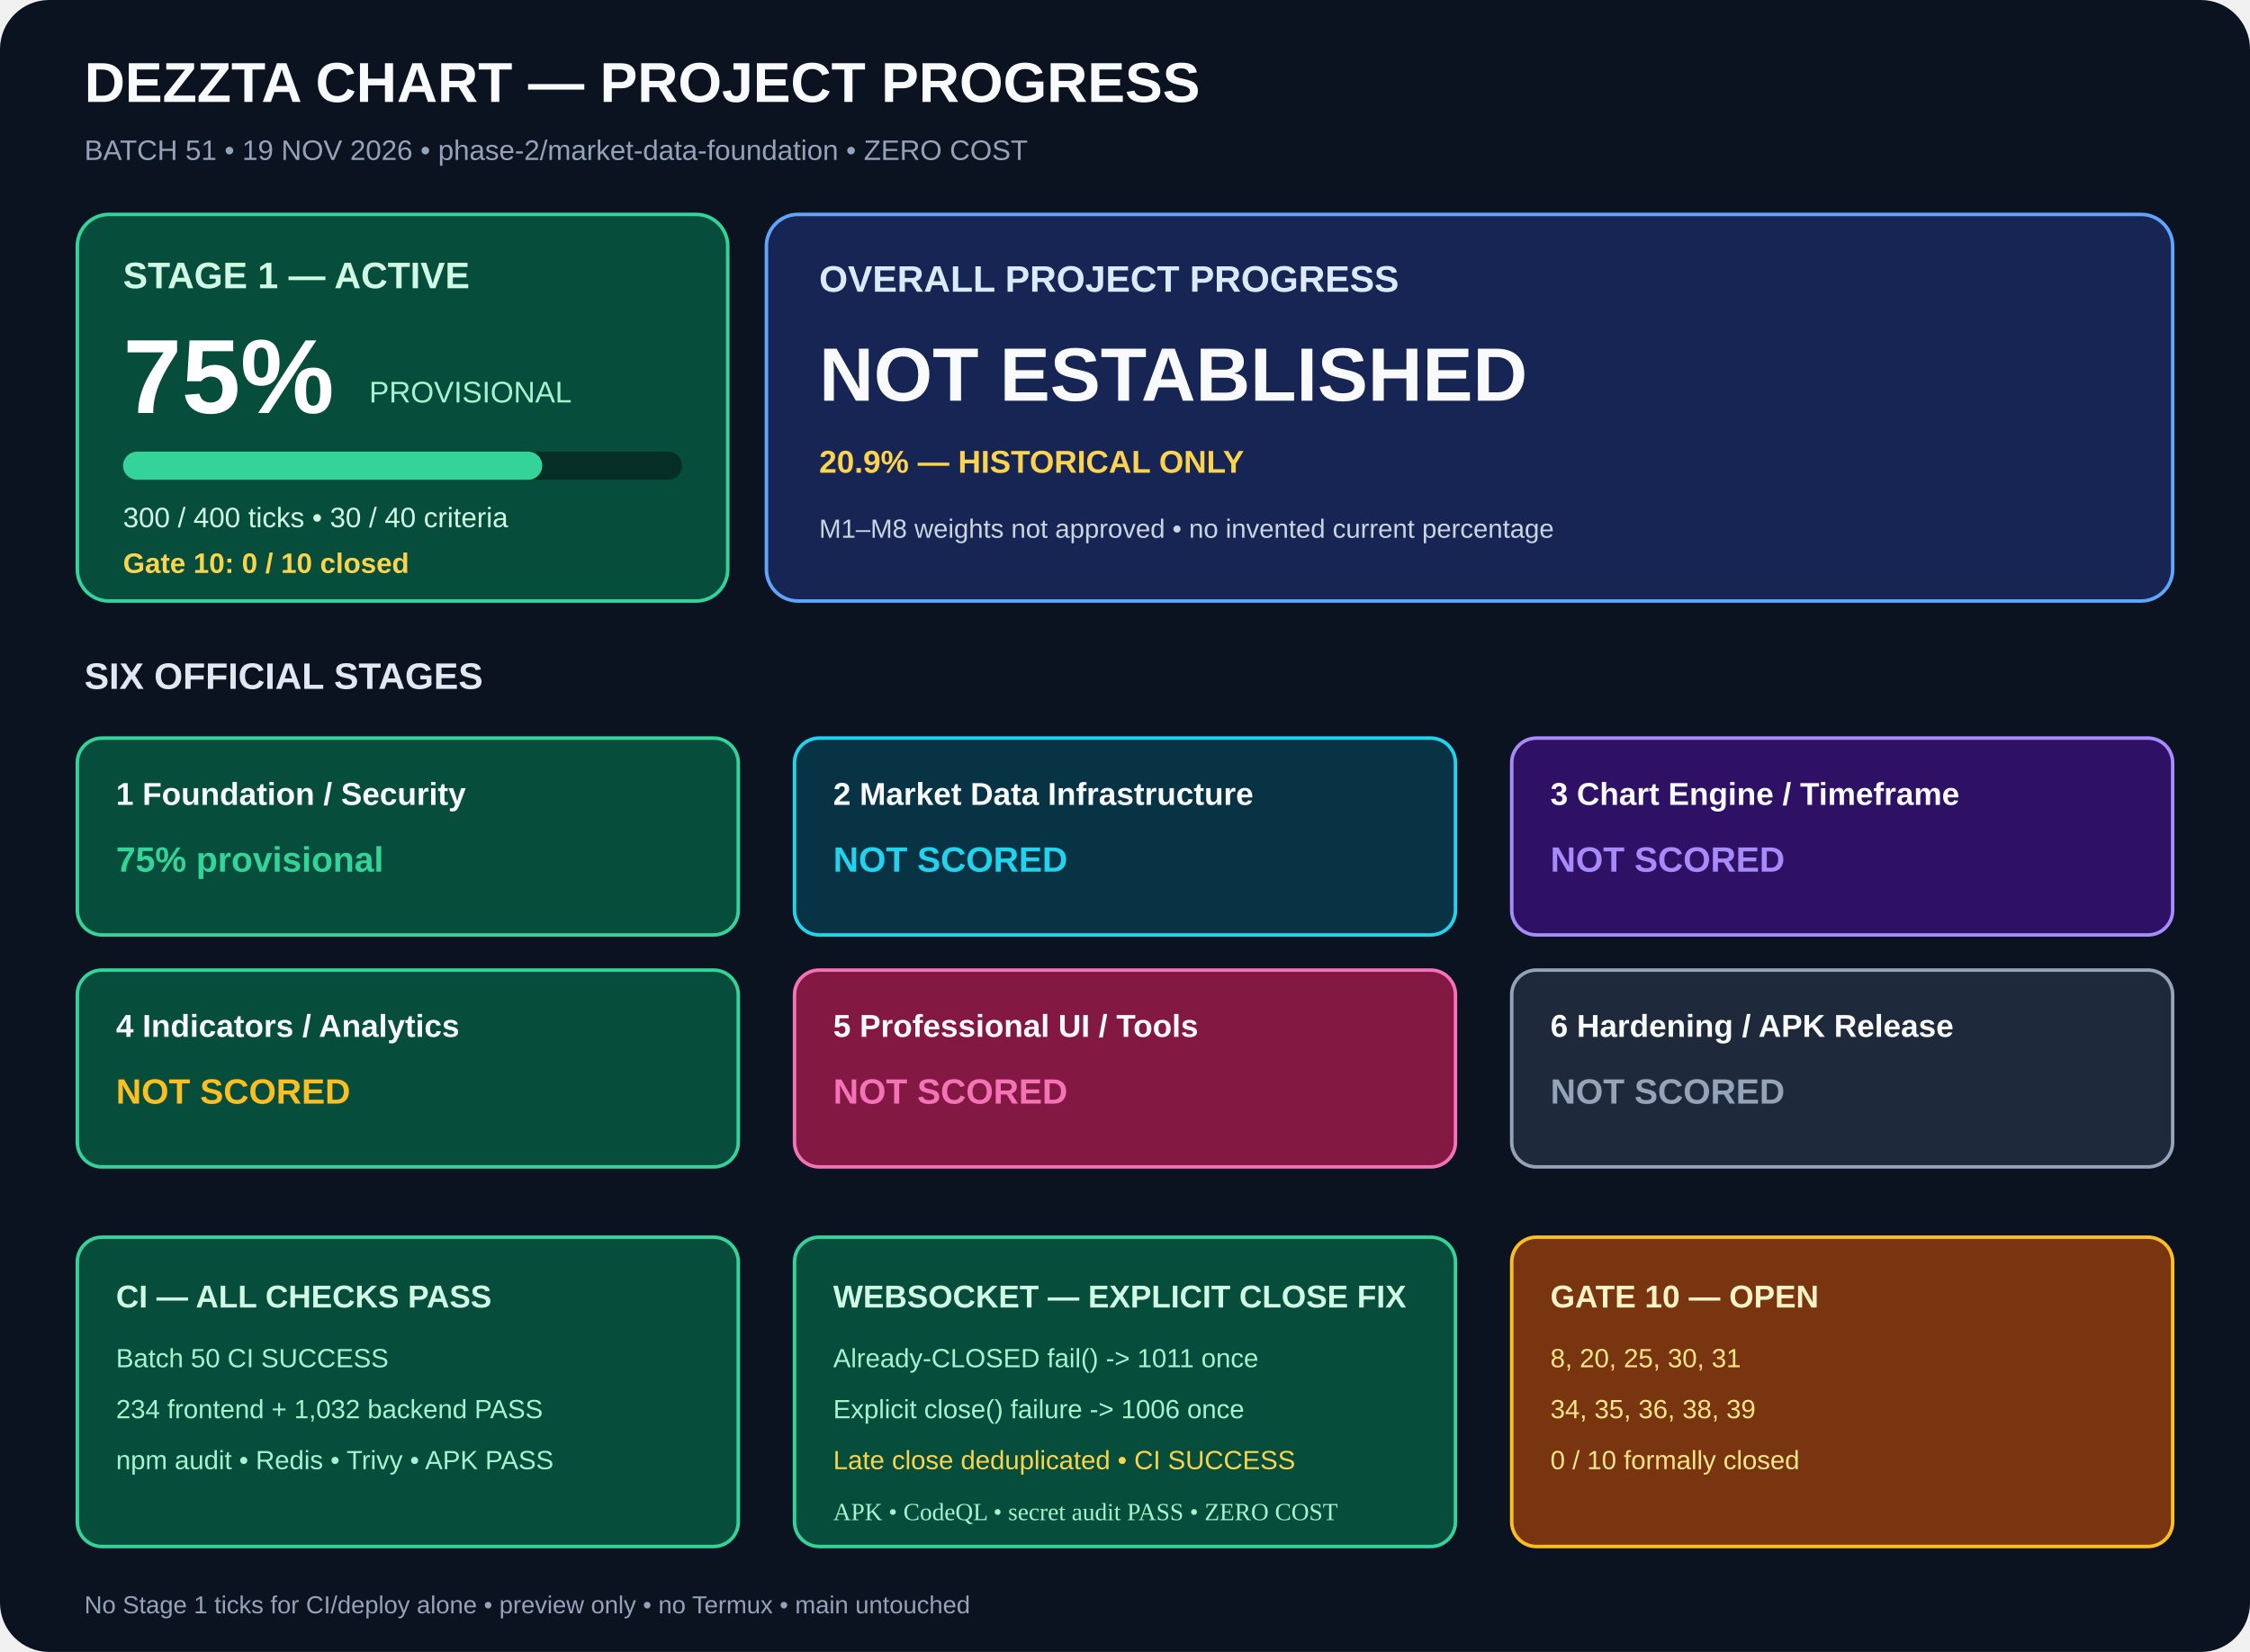
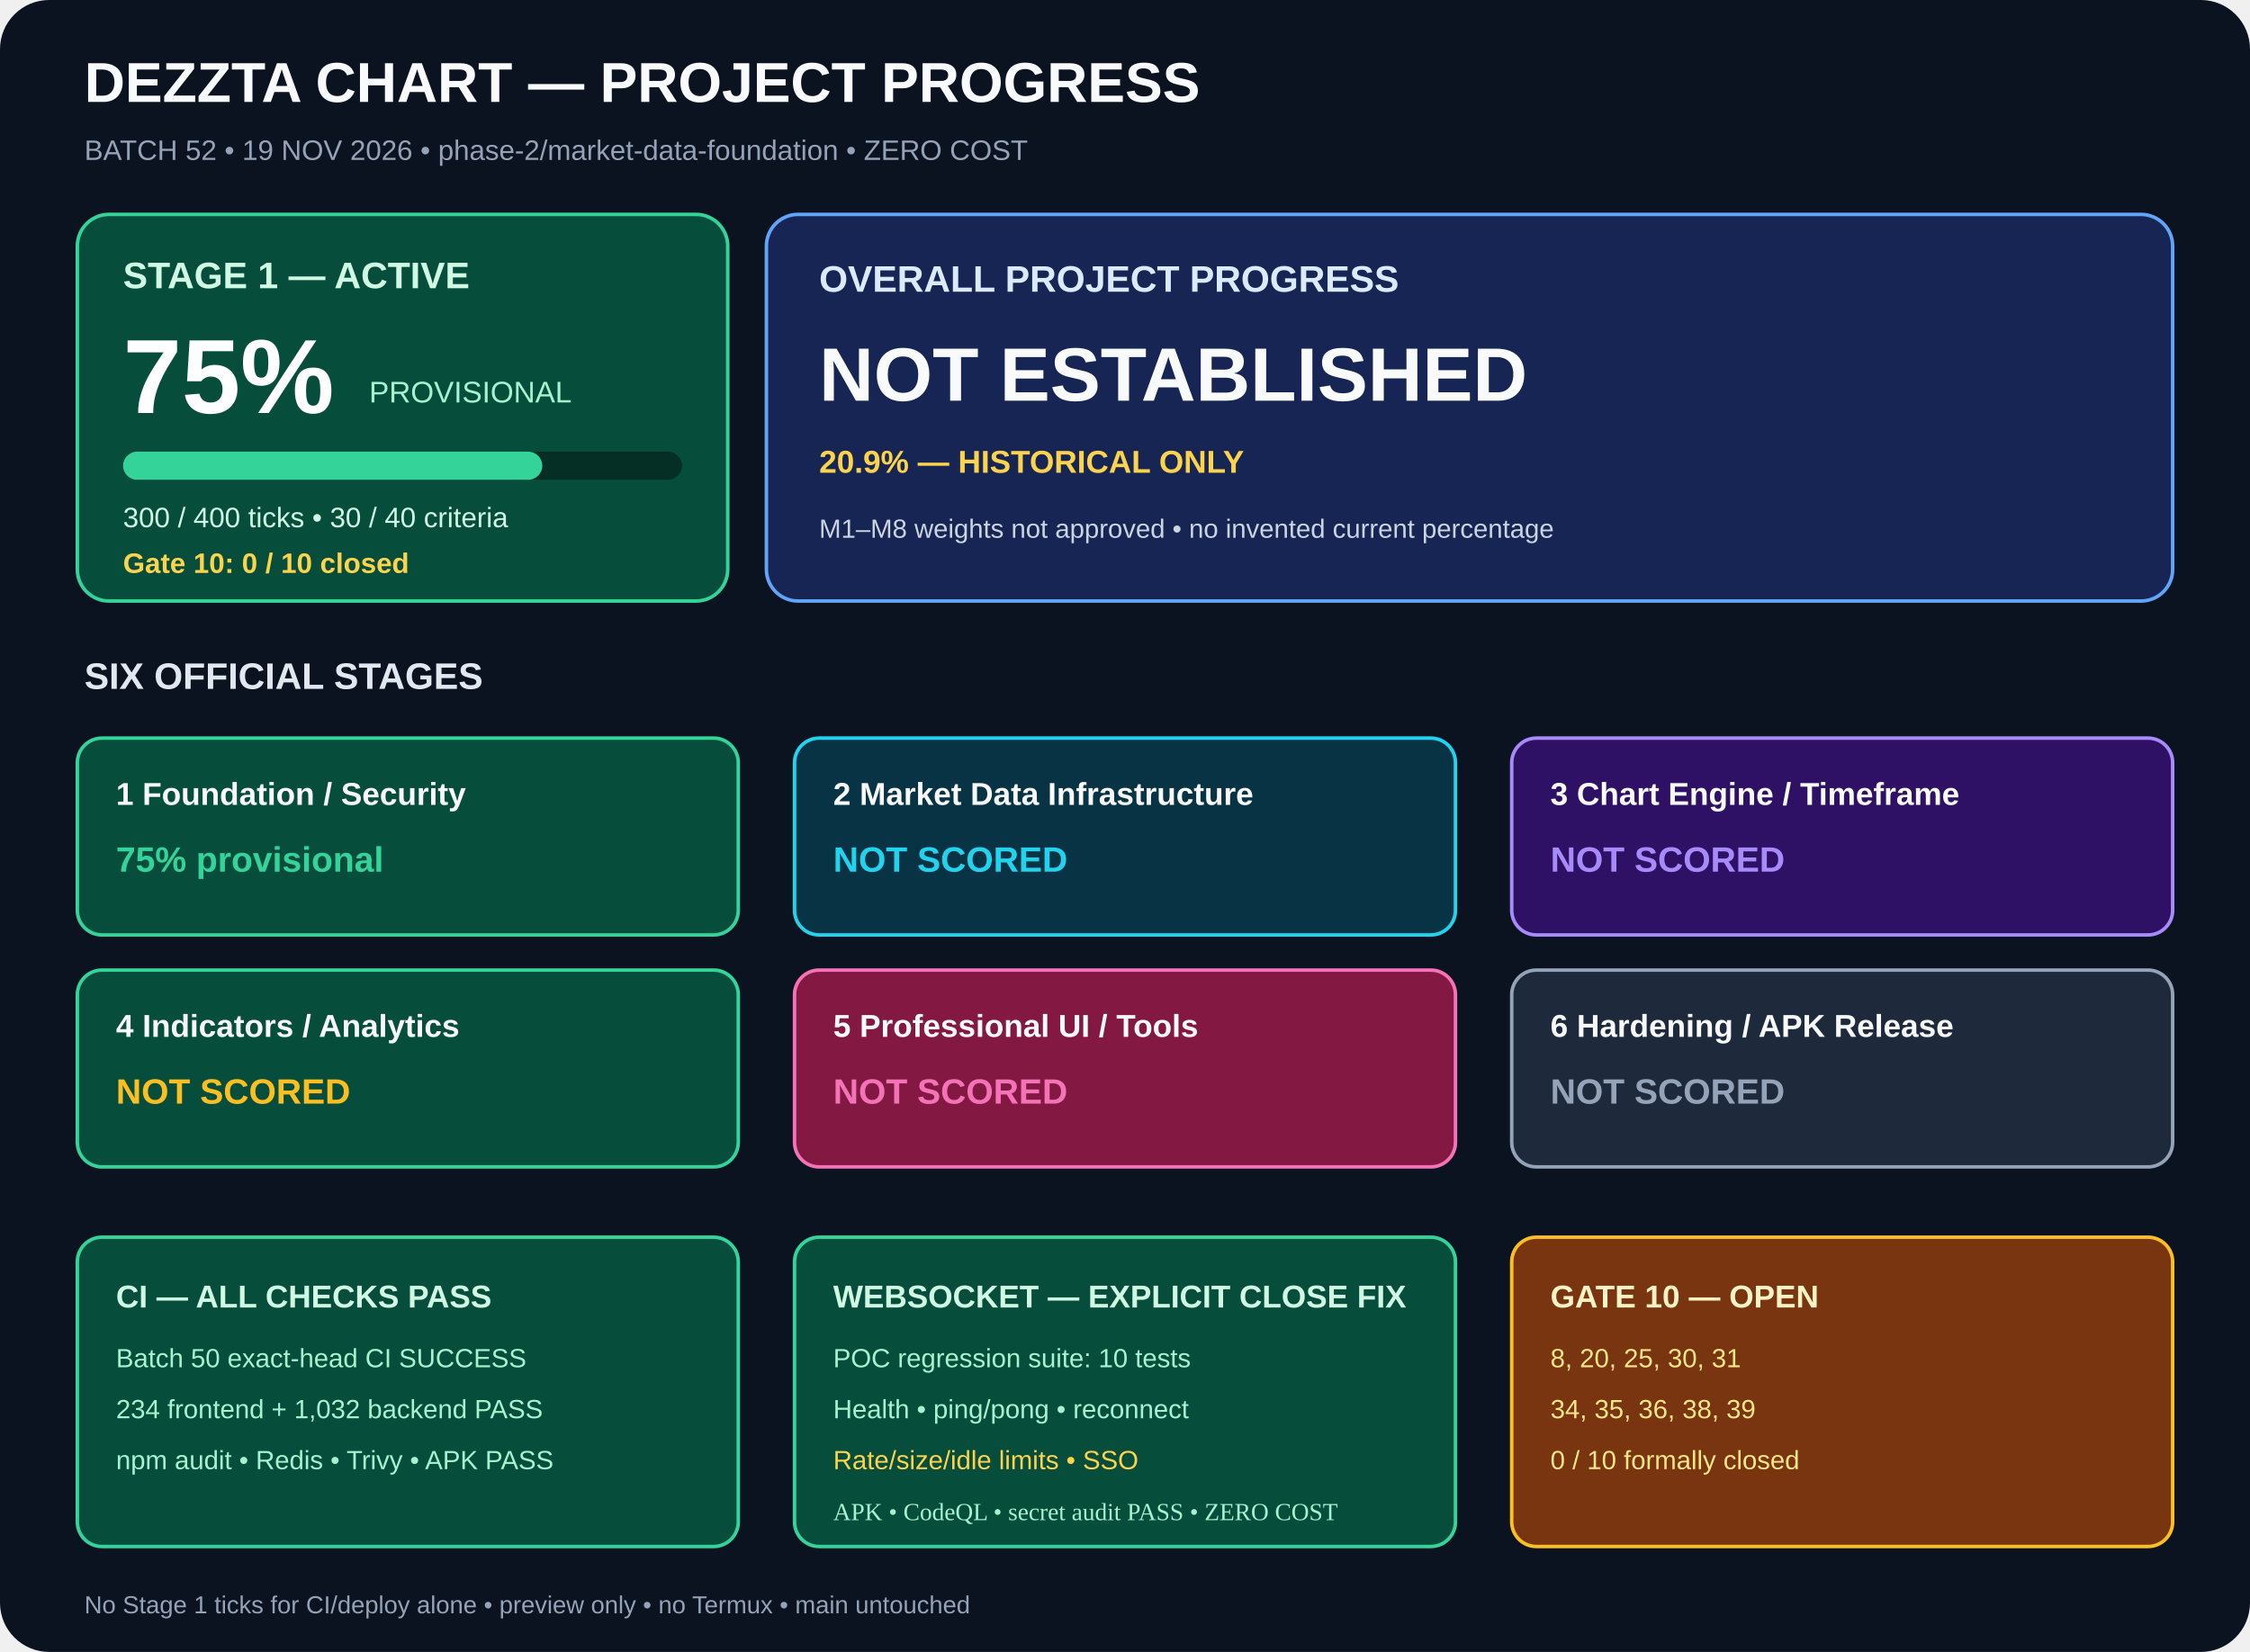
<svg xmlns="http://www.w3.org/2000/svg" width="1280" height="940" viewBox="0 0 1280 940" role="img" aria-labelledby="title desc">
  <rect width="1280" height="940" rx="28" fill="#0b1220" />
  <g font-family="Arial,sans-serif">
    <text x="48" y="58" fill="#f8fafc" font-size="32" font-weight="700">DEZZTA CHART — PROJECT PROGRESS</text>
-     <text x="48" y="91" fill="#94a3b8" font-size="16">BATCH 51 • 19 NOV 2026 • phase-2/market-data-foundation • ZERO COST</text>
+     <text x="48" y="91" fill="#94a3b8" font-size="16">BATCH 52 • 19 NOV 2026 • phase-2/market-data-foundation • ZERO COST</text>
    <rect x="44" y="122" width="370" height="220" rx="18" fill="#064e3b" stroke="#34d399" stroke-width="2" />
    <text x="70" y="164" fill="#d1fae5" font-size="21" font-weight="700">STAGE 1 — ACTIVE</text>
    <text x="70" y="235" fill="#fff" font-size="60" font-weight="700">75%</text>
    <text x="210" y="229" fill="#a7f3d0" font-size="17">PROVISIONAL</text>
    <rect x="70" y="257" width="318" height="16" rx="8" fill="#052e24" />
    <rect x="70" y="257" width="238.5" height="16" rx="8" fill="#34d399" />
    <text x="70" y="300" fill="#d1fae5" font-size="16">300 / 400 ticks • 30 / 40 criteria</text>
    <text x="70" y="326" fill="#fcd34d" font-size="16" font-weight="700">Gate 10: 0 / 10 closed</text>
    <rect x="436" y="122" width="800" height="220" rx="18" fill="#172554" stroke="#60a5fa" stroke-width="2" />
    <text x="466" y="166" fill="#dbeafe" font-size="21" font-weight="700">OVERALL PROJECT PROGRESS</text>
    <text x="466" y="228" fill="#f8fafc" font-size="43" font-weight="700">NOT ESTABLISHED</text>
    <text x="466" y="269" fill="#fcd34d" font-size="18" font-weight="700">20.9% — HISTORICAL ONLY</text>
    <text x="466" y="306" fill="#cbd5e1" font-size="15">M1–M8 weights not approved • no invented current percentage</text>
    <text x="48" y="392" fill="#e2e8f0" font-size="21" font-weight="700">SIX OFFICIAL STAGES</text>
    <rect x="44" y="420" width="376" height="112" rx="14" fill="#064e3b" stroke="#34d399" stroke-width="2" />
    <text x="66" y="458" fill="#f8fafc" font-size="18" font-weight="700">1  Foundation / Security</text>
    <text x="66" y="496" fill="#34d399" font-size="20" font-weight="700">75% provisional</text>
    <rect x="452" y="420" width="376" height="112" rx="14" fill="#083344" stroke="#22d3ee" stroke-width="2" />
    <text x="474" y="458" fill="#f8fafc" font-size="18" font-weight="700">2  Market Data Infrastructure</text>
    <text x="474" y="496" fill="#22d3ee" font-size="20" font-weight="700">NOT SCORED</text>
    <rect x="860" y="420" width="376" height="112" rx="14" fill="#2e1065" stroke="#a78bfa" stroke-width="2" />
    <text x="882" y="458" fill="#f8fafc" font-size="18" font-weight="700">3  Chart Engine / Timeframe</text>
    <text x="882" y="496" fill="#a78bfa" font-size="20" font-weight="700">NOT SCORED</text>
    <rect x="44" y="552" width="376" height="112" rx="14" fill="#064e3b" stroke="#34d399" stroke-width="2" />
    <text x="66" y="590" fill="#f8fafc" font-size="18" font-weight="700">4  Indicators / Analytics</text>
    <text x="66" y="628" fill="#fbbf24" font-size="20" font-weight="700">NOT SCORED</text>
    <rect x="452" y="552" width="376" height="112" rx="14" fill="#831843" stroke="#f472b6" stroke-width="2" />
    <text x="474" y="590" fill="#f8fafc" font-size="18" font-weight="700">5  Professional UI / Tools</text>
    <text x="474" y="628" fill="#f472b6" font-size="20" font-weight="700">NOT SCORED</text>
    <rect x="860" y="552" width="376" height="112" rx="14" fill="#1e293b" stroke="#94a3b8" stroke-width="2" />
    <text x="882" y="590" fill="#f8fafc" font-size="18" font-weight="700">6  Hardening / APK Release</text>
    <text x="882" y="628" fill="#94a3b8" font-size="20" font-weight="700">NOT SCORED</text>
    <rect x="44" y="704" width="376" height="176" rx="14" fill="#064e3b" stroke="#34d399" stroke-width="2" />
    <text x="66" y="744" fill="#d1fae5" font-size="18" font-weight="700">CI — ALL CHECKS PASS</text>
-     <text x="66" y="778" fill="#a7f3d0" font-size="15">Batch 50 CI SUCCESS</text>
+     <text x="66" y="778" fill="#a7f3d0" font-size="15">Batch 50 exact-head CI SUCCESS</text>
    <text x="66" y="807" fill="#a7f3d0" font-size="15">234 frontend + 1,032 backend PASS</text>
    <text x="66" y="836" fill="#a7f3d0" font-size="15">npm audit • Redis • Trivy • APK PASS</text>
    <rect x="452" y="704" width="376" height="176" rx="14" fill="#064e3b" stroke="#34d399" stroke-width="2" />
    <text x="474" y="744" fill="#d1fae5" font-size="18" font-weight="700">WEBSOCKET — EXPLICIT CLOSE FIX</text>
-     <text x="474" y="778" fill="#a7f3d0" font-size="15">Already-CLOSED fail() -&gt; 1011 once</text>
-     <text x="474" y="807" fill="#a7f3d0" font-size="15">Explicit close() failure -&gt; 1006 once</text>
-     <text x="474" y="836" fill="#fcd34d" font-size="15">Late close deduplicated • CI SUCCESS</text>
+     <text x="474" y="778" fill="#a7f3d0" font-size="15">POC regression suite: 10 tests</text>
+     <text x="474" y="807" fill="#a7f3d0" font-size="15">Health • ping/pong • reconnect</text>
+     <text x="474" y="836" fill="#fcd34d" font-size="15">Rate/size/idle limits • SSO</text>
    <rect x="860" y="704" width="376" height="176" rx="14" fill="#78350f" stroke="#fbbf24" stroke-width="2" />
    <text x="882" y="744" fill="#fef3c7" font-size="18" font-weight="700">GATE 10 — OPEN</text>
    <text x="882" y="778" fill="#fde68a" font-size="15">8, 20, 25, 30, 31</text>
    <text x="882" y="807" fill="#fde68a" font-size="15">34, 35, 36, 38, 39</text>
    <text x="882" y="836" fill="#fde68a" font-size="15">0 / 10 formally closed</text>
    <text x="48" y="918" fill="#94a3b8" font-size="14">No Stage 1 ticks for CI/deploy alone • preview only • no Termux • main untouched</text>
  </g>
  <text x="474" y="865" fill="#a7f3d0" font-size="14">APK • CodeQL • secret audit PASS • ZERO COST</text>
</svg>
